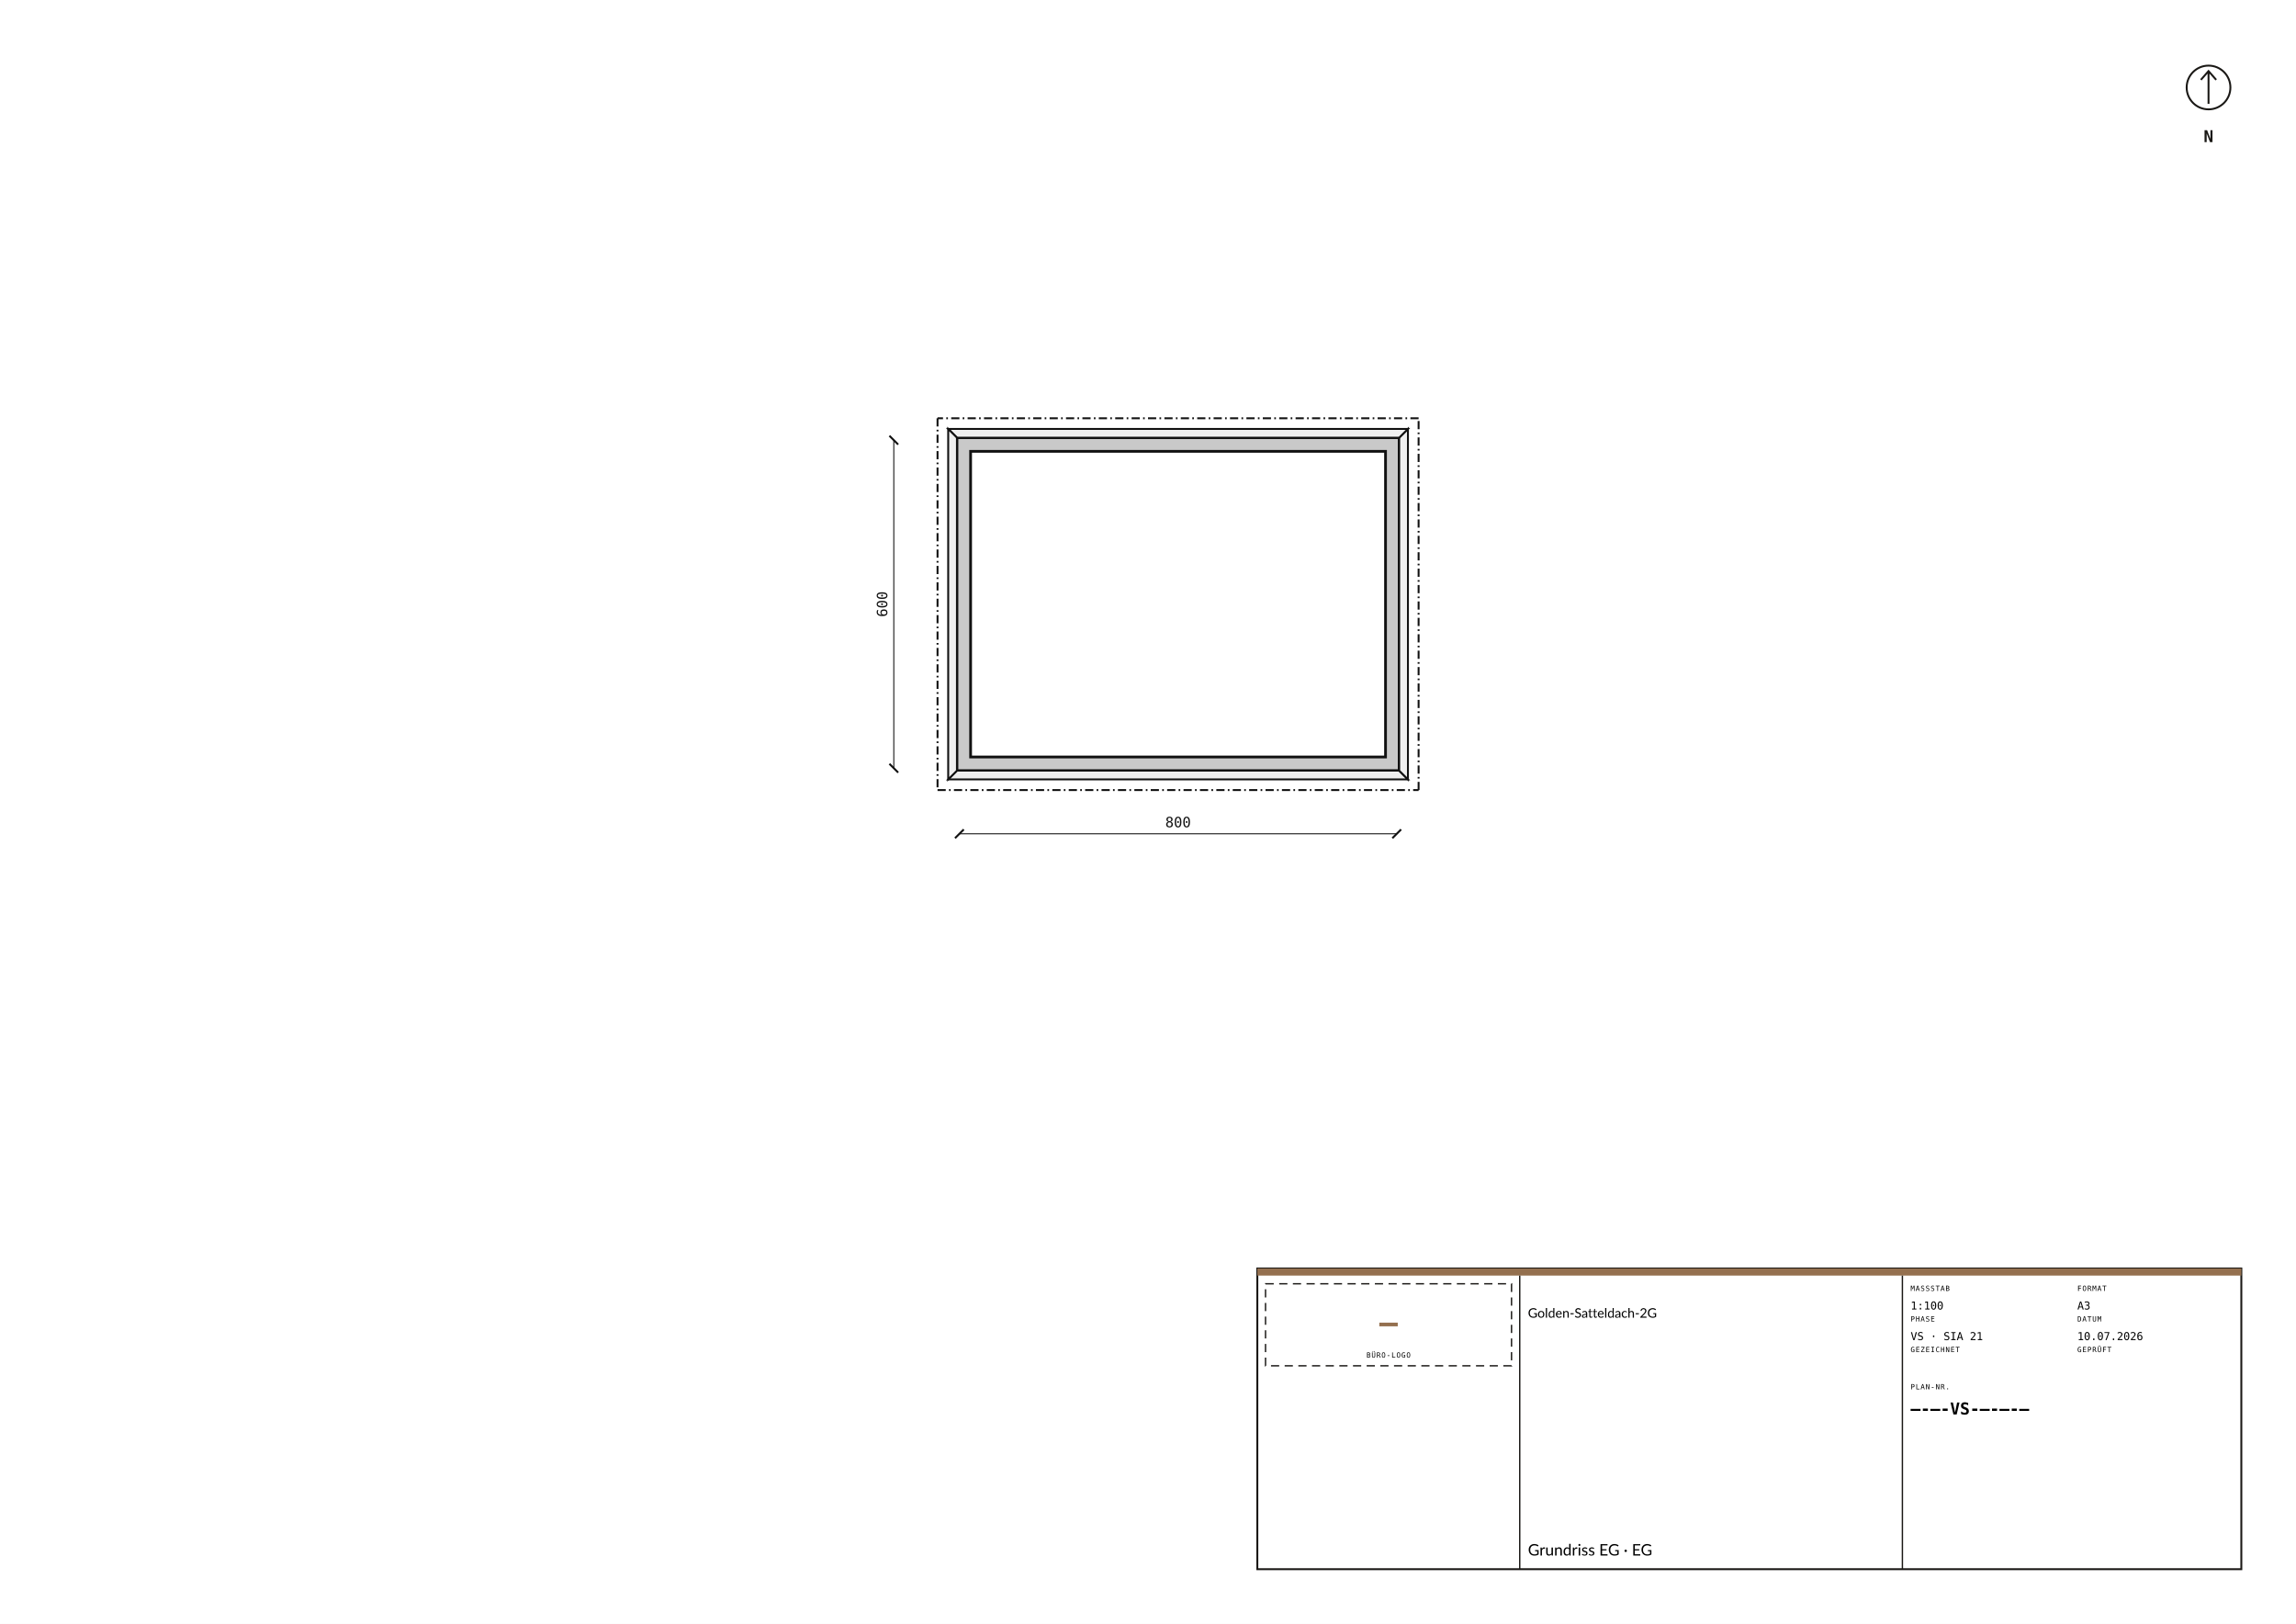
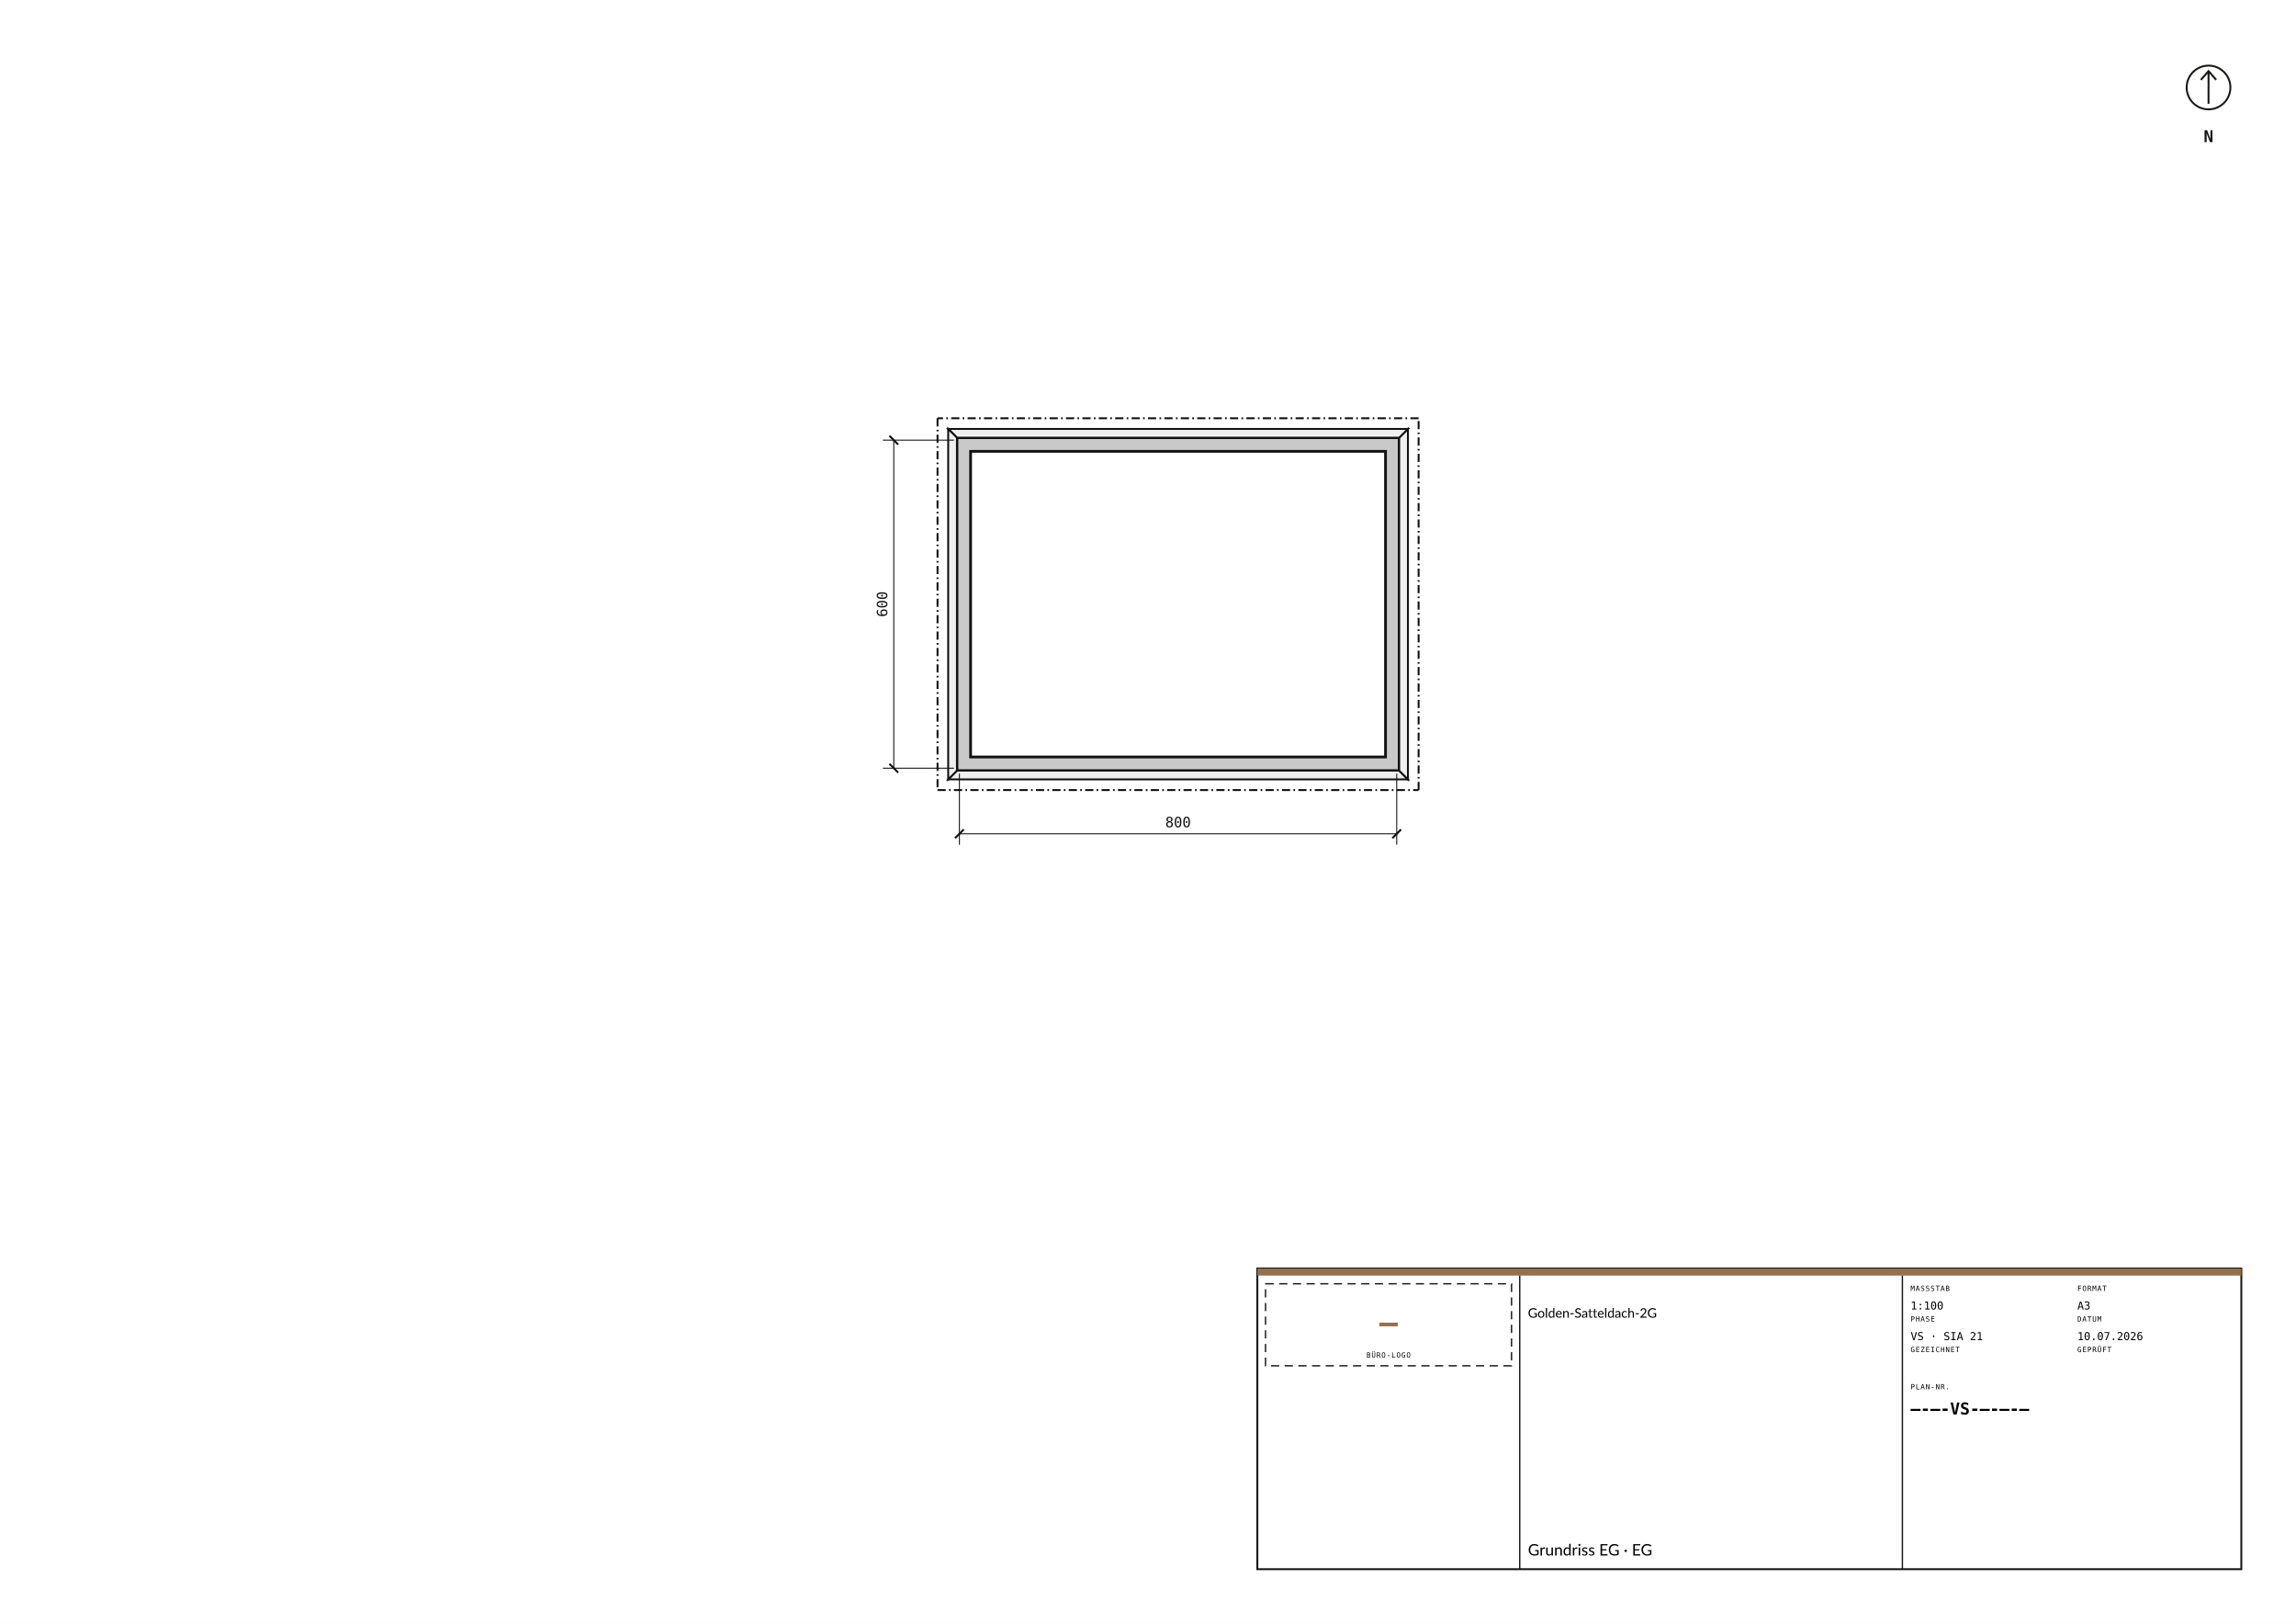
<svg xmlns="http://www.w3.org/2000/svg" width="420mm" height="297mm" viewBox="0 0 420 297" font-family="Helvetica, Arial, sans-serif">
  <rect width="420" height="297" fill="white" />
  <g transform="translate(175.50, 140.50) scale(0.01)">
    <path d="M 8045 45 L 8045 -6045 L -45 -6045 L -45 45 Z M 205 -5795 L 7795 -5795 L 7795 -205 L 205 -205 Z" fill-rule="evenodd" fill="#c9c9c9" stroke="#111" stroke-width="50" />
    <path d="M -45 45 L 8045 45 L 8205 205 L -205 205 Z" fill-rule="evenodd" fill="#efefef" stroke="#111" stroke-width="35" />
    <path d="M 8045 45 L 8045 -6045 L 8205 -6205 L 8205 205 Z" fill-rule="evenodd" fill="#efefef" stroke="#111" stroke-width="35" />
    <path d="M 8045 -6045 L -45 -6045 L -205 -6205 L 8205 -6205 Z" fill-rule="evenodd" fill="#efefef" stroke="#111" stroke-width="35" />
    <path d="M -45 -6045 L -45 45 L -205 205 L -205 -6205 Z" fill-rule="evenodd" fill="#efefef" stroke="#111" stroke-width="35" />
    <line x1="8400" y1="-6400" x2="-400" y2="-6400" stroke="#111" stroke-width="35" stroke-dasharray="150 60 30 60" />
    <line x1="-400" y1="-6400" x2="-400" y2="400" stroke="#111" stroke-width="35" stroke-dasharray="150 60 30 60" />
    <line x1="-400" y1="400" x2="8400" y2="400" stroke="#111" stroke-width="35" stroke-dasharray="150 60 30 60" />
    <line x1="8400" y1="400" x2="8400" y2="-6400" stroke="#111" stroke-width="35" stroke-dasharray="150 60 30 60" />
    <g stroke="#111" fill="#111">
      <line x1="0" y1="1200" x2="8000" y2="1200" stroke-width="18" />
+       <line x1="0" y1="100" x2="0" y2="1400" stroke-width="18" />
+       <line x1="8000" y1="100" x2="8000" y2="1400" stroke-width="18" />
      <line x1="-80" y1="1280" x2="80" y2="1120" stroke-width="36" />
      <line x1="7920" y1="1280" x2="8080" y2="1120" stroke-width="36" />
      <text x="4000" y="1080" text-anchor="middle" font-size="260" font-family="'IBM Plex Mono', ui-monospace, monospace" stroke="none">800</text>
    </g>
    <g stroke="#111" fill="#111">
      <line x1="-1200" y1="0" x2="-1200" y2="-6000" stroke-width="18" />
+       <line x1="-100" y1="0" x2="-1400" y2="0" stroke-width="18" />
+       <line x1="-100" y1="-6000" x2="-1400" y2="-6000" stroke-width="18" />
      <line x1="-1280" y1="-80" x2="-1120" y2="80" stroke-width="36" />
      <line x1="-1280" y1="-6080" x2="-1120" y2="-5920" stroke-width="36" />
      <text x="-1320" y="-3000" text-anchor="middle" font-size="260" font-family="'IBM Plex Mono', ui-monospace, monospace" stroke="none" transform="rotate(-90 -1320 -3000)">600</text>
    </g>
  </g>
  <g data-teil="nordpfeil" stroke="#1A1815" fill="none" stroke-width="0.35">
    <circle cx="404.00" cy="16.00" r="4" />
    <path d="M 404.00 19.00 L 404.00 13.00 M 402.60 14.60 L 404.00 13.00 L 405.40 14.60" />
    <text x="404.00" y="26.00" text-anchor="middle" font-family="'IBM Plex Mono', ui-monospace, monospace" font-size="3" font-feature-settings="'tnum'" font-weight="bold" stroke="none" fill="#1A1815">N</text>
  </g>
  <g data-teil="plankopf">
    <rect x="230" y="232" width="180" height="55" fill="white" stroke="#1A1815" stroke-width="0.35" />
    <rect x="230" y="232" width="180" height="1.3" fill="#94704F" />
    <line x1="278" y1="233.3" x2="278" y2="287" stroke="#1A1815" stroke-width="0.25" />
    <line x1="348" y1="233.3" x2="348" y2="287" stroke="#1A1815" stroke-width="0.25" />
    <rect x="231.5" y="234.8" width="45" height="15" fill="none" stroke="#1A1815" stroke-width="0.25" stroke-dasharray="1.5 1" />
    <text x="254.00" y="243.80" text-anchor="middle" font-family="'IBM Plex Mono', ui-monospace, monospace" font-size="5.6" font-feature-settings="'tnum'" font-weight="bold" fill="#94704F">—</text>
    <text x="254.00" y="248.30" text-anchor="middle" font-family="'IBM Plex Mono', ui-monospace, monospace" font-size="1.3" font-feature-settings="'tnum'" letter-spacing="0.1em">BÜRO-LOGO</text>
    <text x="279.50" y="241.00" text-anchor="start" font-family="'Lato', Helvetica, Arial, sans-serif" font-size="2.4">Golden-Satteldach-2G</text>
    <text x="279.50" y="284.50" text-anchor="start" font-family="'Lato', Helvetica, Arial, sans-serif" font-size="2.9">Grundriss EG · EG</text>
    <text x="349.50" y="236.10" text-anchor="start" font-family="'IBM Plex Mono', ui-monospace, monospace" font-size="1.3" font-feature-settings="'tnum'" letter-spacing="0.1em">MASSSTAB</text>
    <text x="349.50" y="239.50" text-anchor="start" font-family="'IBM Plex Mono', ui-monospace, monospace" font-size="2" font-feature-settings="'tnum'">1:100</text>
    <text x="380.00" y="236.10" text-anchor="start" font-family="'IBM Plex Mono', ui-monospace, monospace" font-size="1.3" font-feature-settings="'tnum'" letter-spacing="0.1em">FORMAT</text>
    <text x="380.00" y="239.50" text-anchor="start" font-family="'IBM Plex Mono', ui-monospace, monospace" font-size="2" font-feature-settings="'tnum'">A3</text>
    <text x="349.50" y="241.70" text-anchor="start" font-family="'IBM Plex Mono', ui-monospace, monospace" font-size="1.3" font-feature-settings="'tnum'" letter-spacing="0.1em">PHASE</text>
    <text x="349.50" y="245.10" text-anchor="start" font-family="'IBM Plex Mono', ui-monospace, monospace" font-size="2" font-feature-settings="'tnum'">VS · SIA 21</text>
    <text x="380.00" y="241.70" text-anchor="start" font-family="'IBM Plex Mono', ui-monospace, monospace" font-size="1.3" font-feature-settings="'tnum'" letter-spacing="0.1em">DATUM</text>
    <text x="380.00" y="245.10" text-anchor="start" font-family="'IBM Plex Mono', ui-monospace, monospace" font-size="2" font-feature-settings="'tnum'">10.07.2026</text>
    <text x="349.50" y="247.30" text-anchor="start" font-family="'IBM Plex Mono', ui-monospace, monospace" font-size="1.3" font-feature-settings="'tnum'" letter-spacing="0.1em">GEZEICHNET</text>
    <text x="380.00" y="247.30" text-anchor="start" font-family="'IBM Plex Mono', ui-monospace, monospace" font-size="1.3" font-feature-settings="'tnum'" letter-spacing="0.1em">GEPRÜFT</text>
    <text x="349.50" y="254.10" text-anchor="start" font-family="'IBM Plex Mono', ui-monospace, monospace" font-size="1.3" font-feature-settings="'tnum'" letter-spacing="0.1em">PLAN-NR.</text>
    <text x="349.50" y="258.70" text-anchor="start" font-family="'IBM Plex Mono', ui-monospace, monospace" font-size="3" font-feature-settings="'tnum'" font-weight="bold">—-—-VS-—-—-—</text>
  </g>
</svg>
